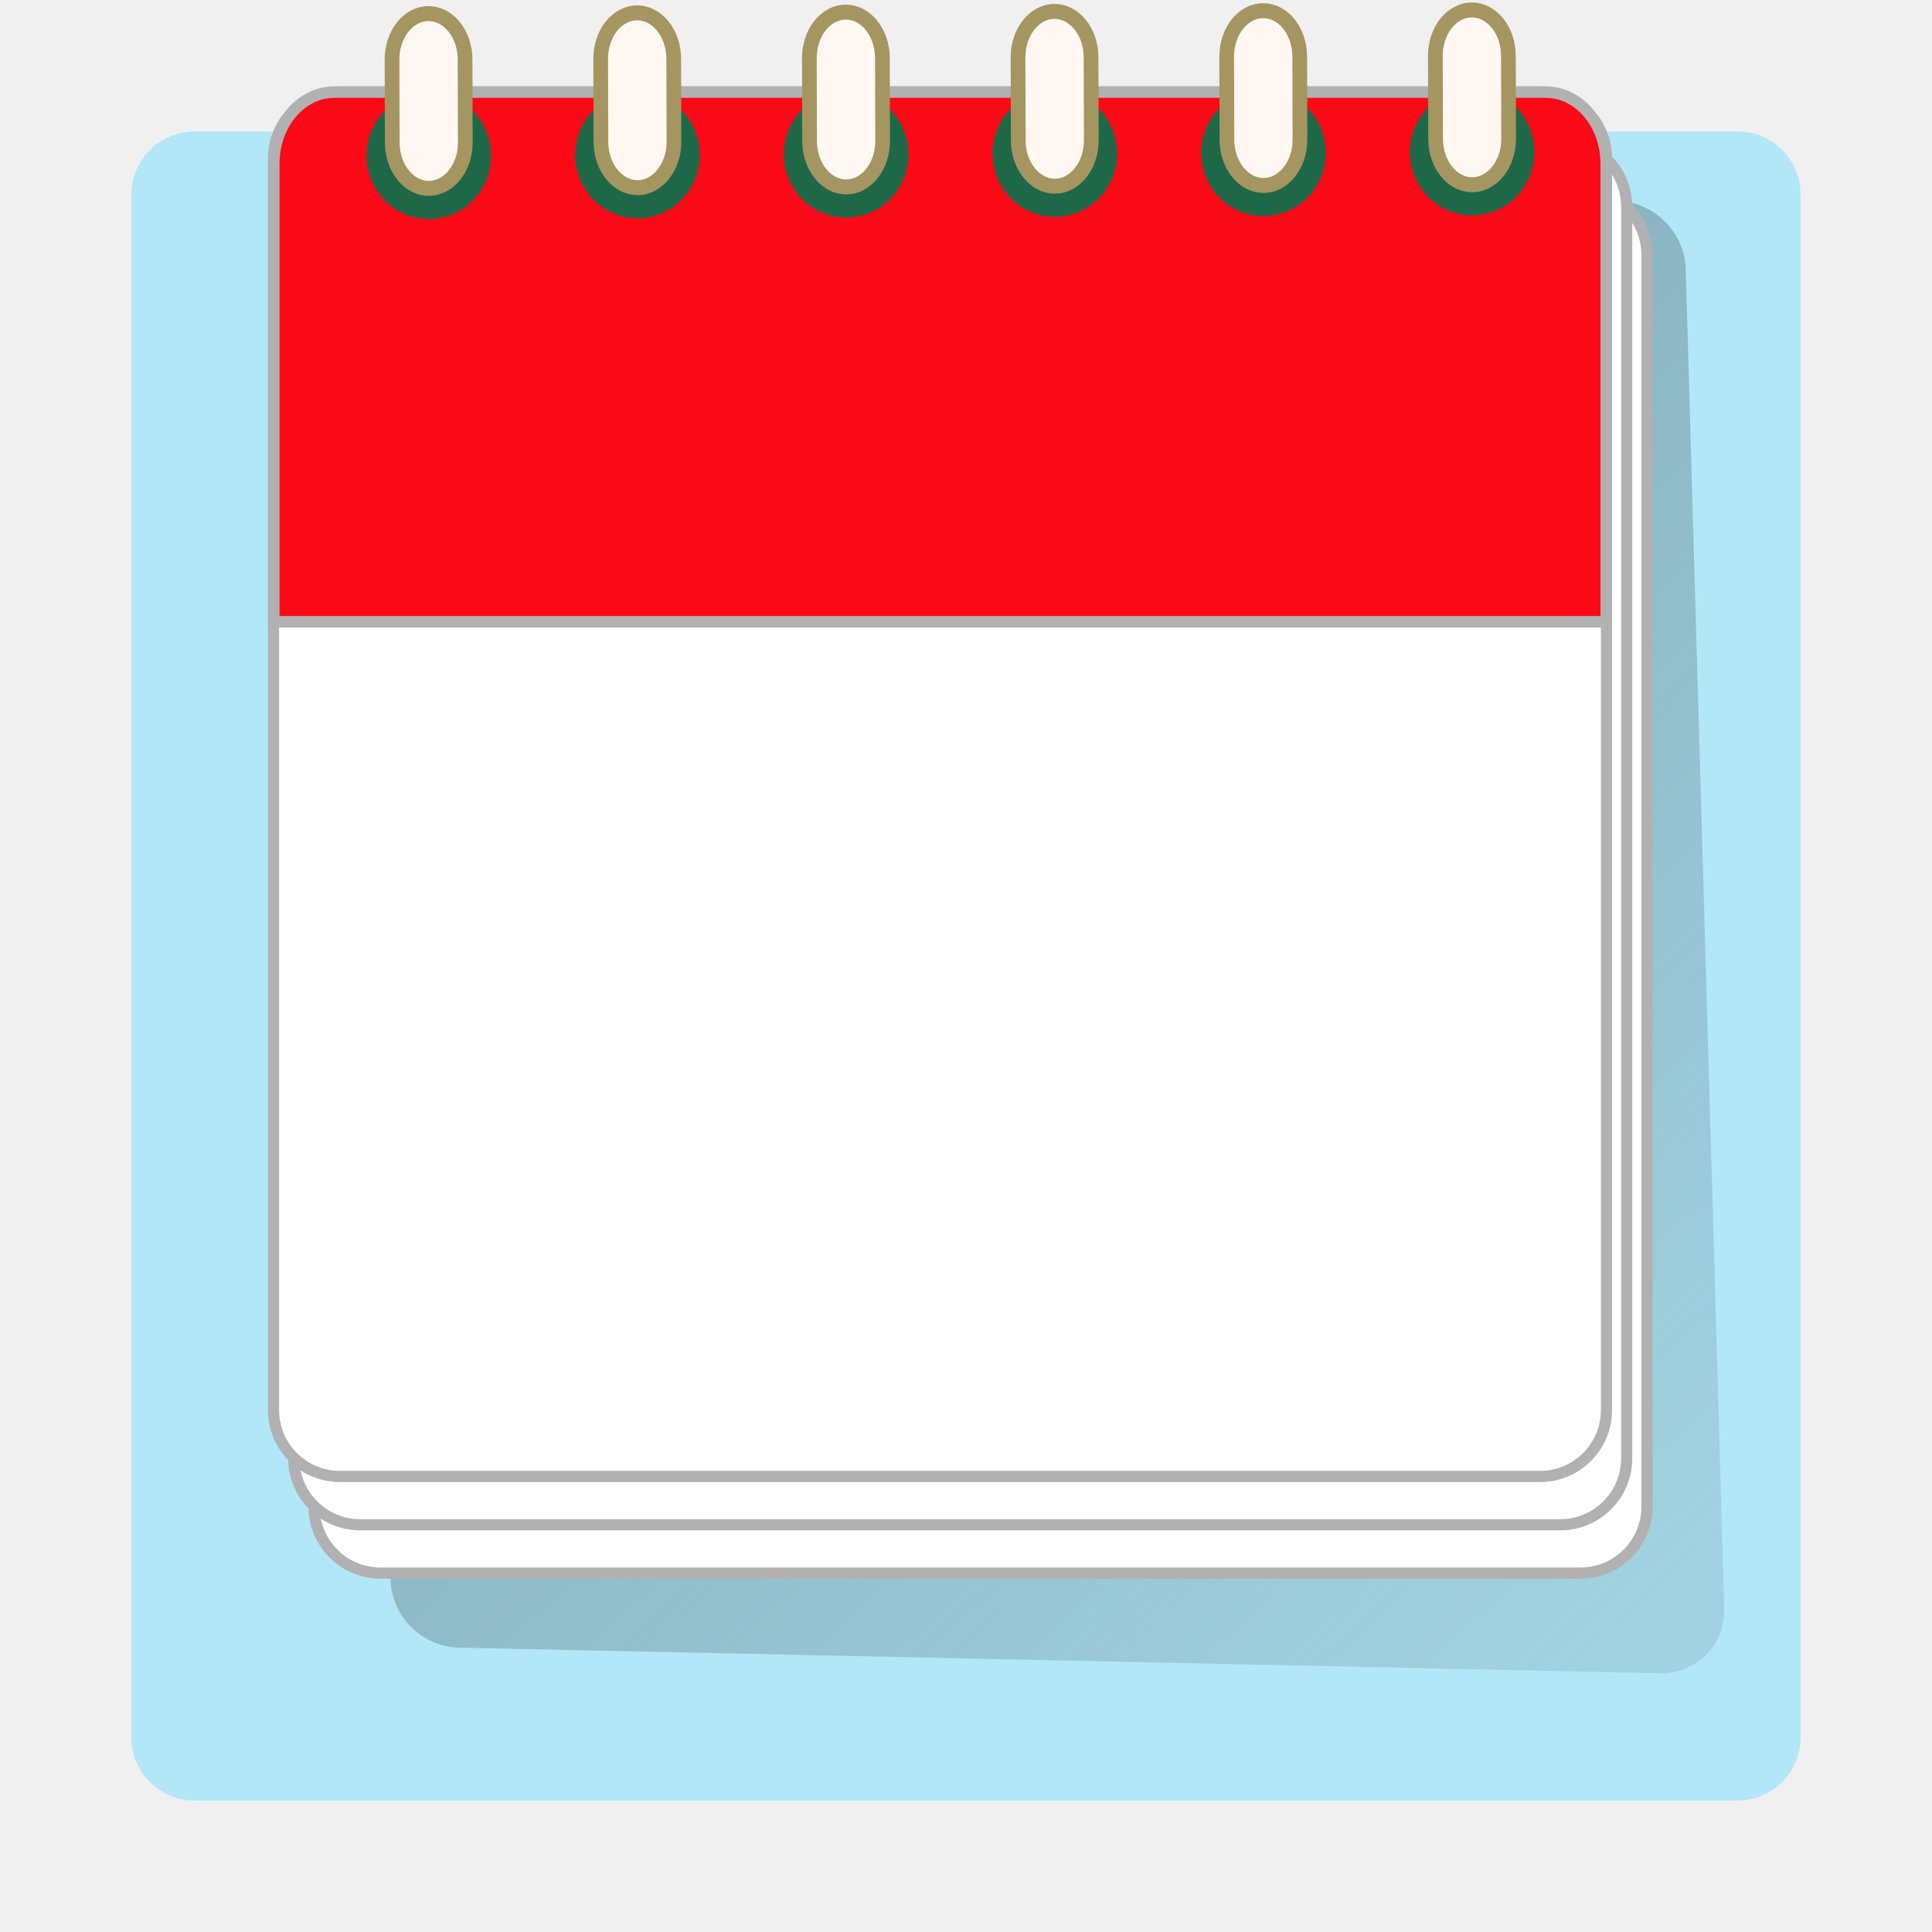
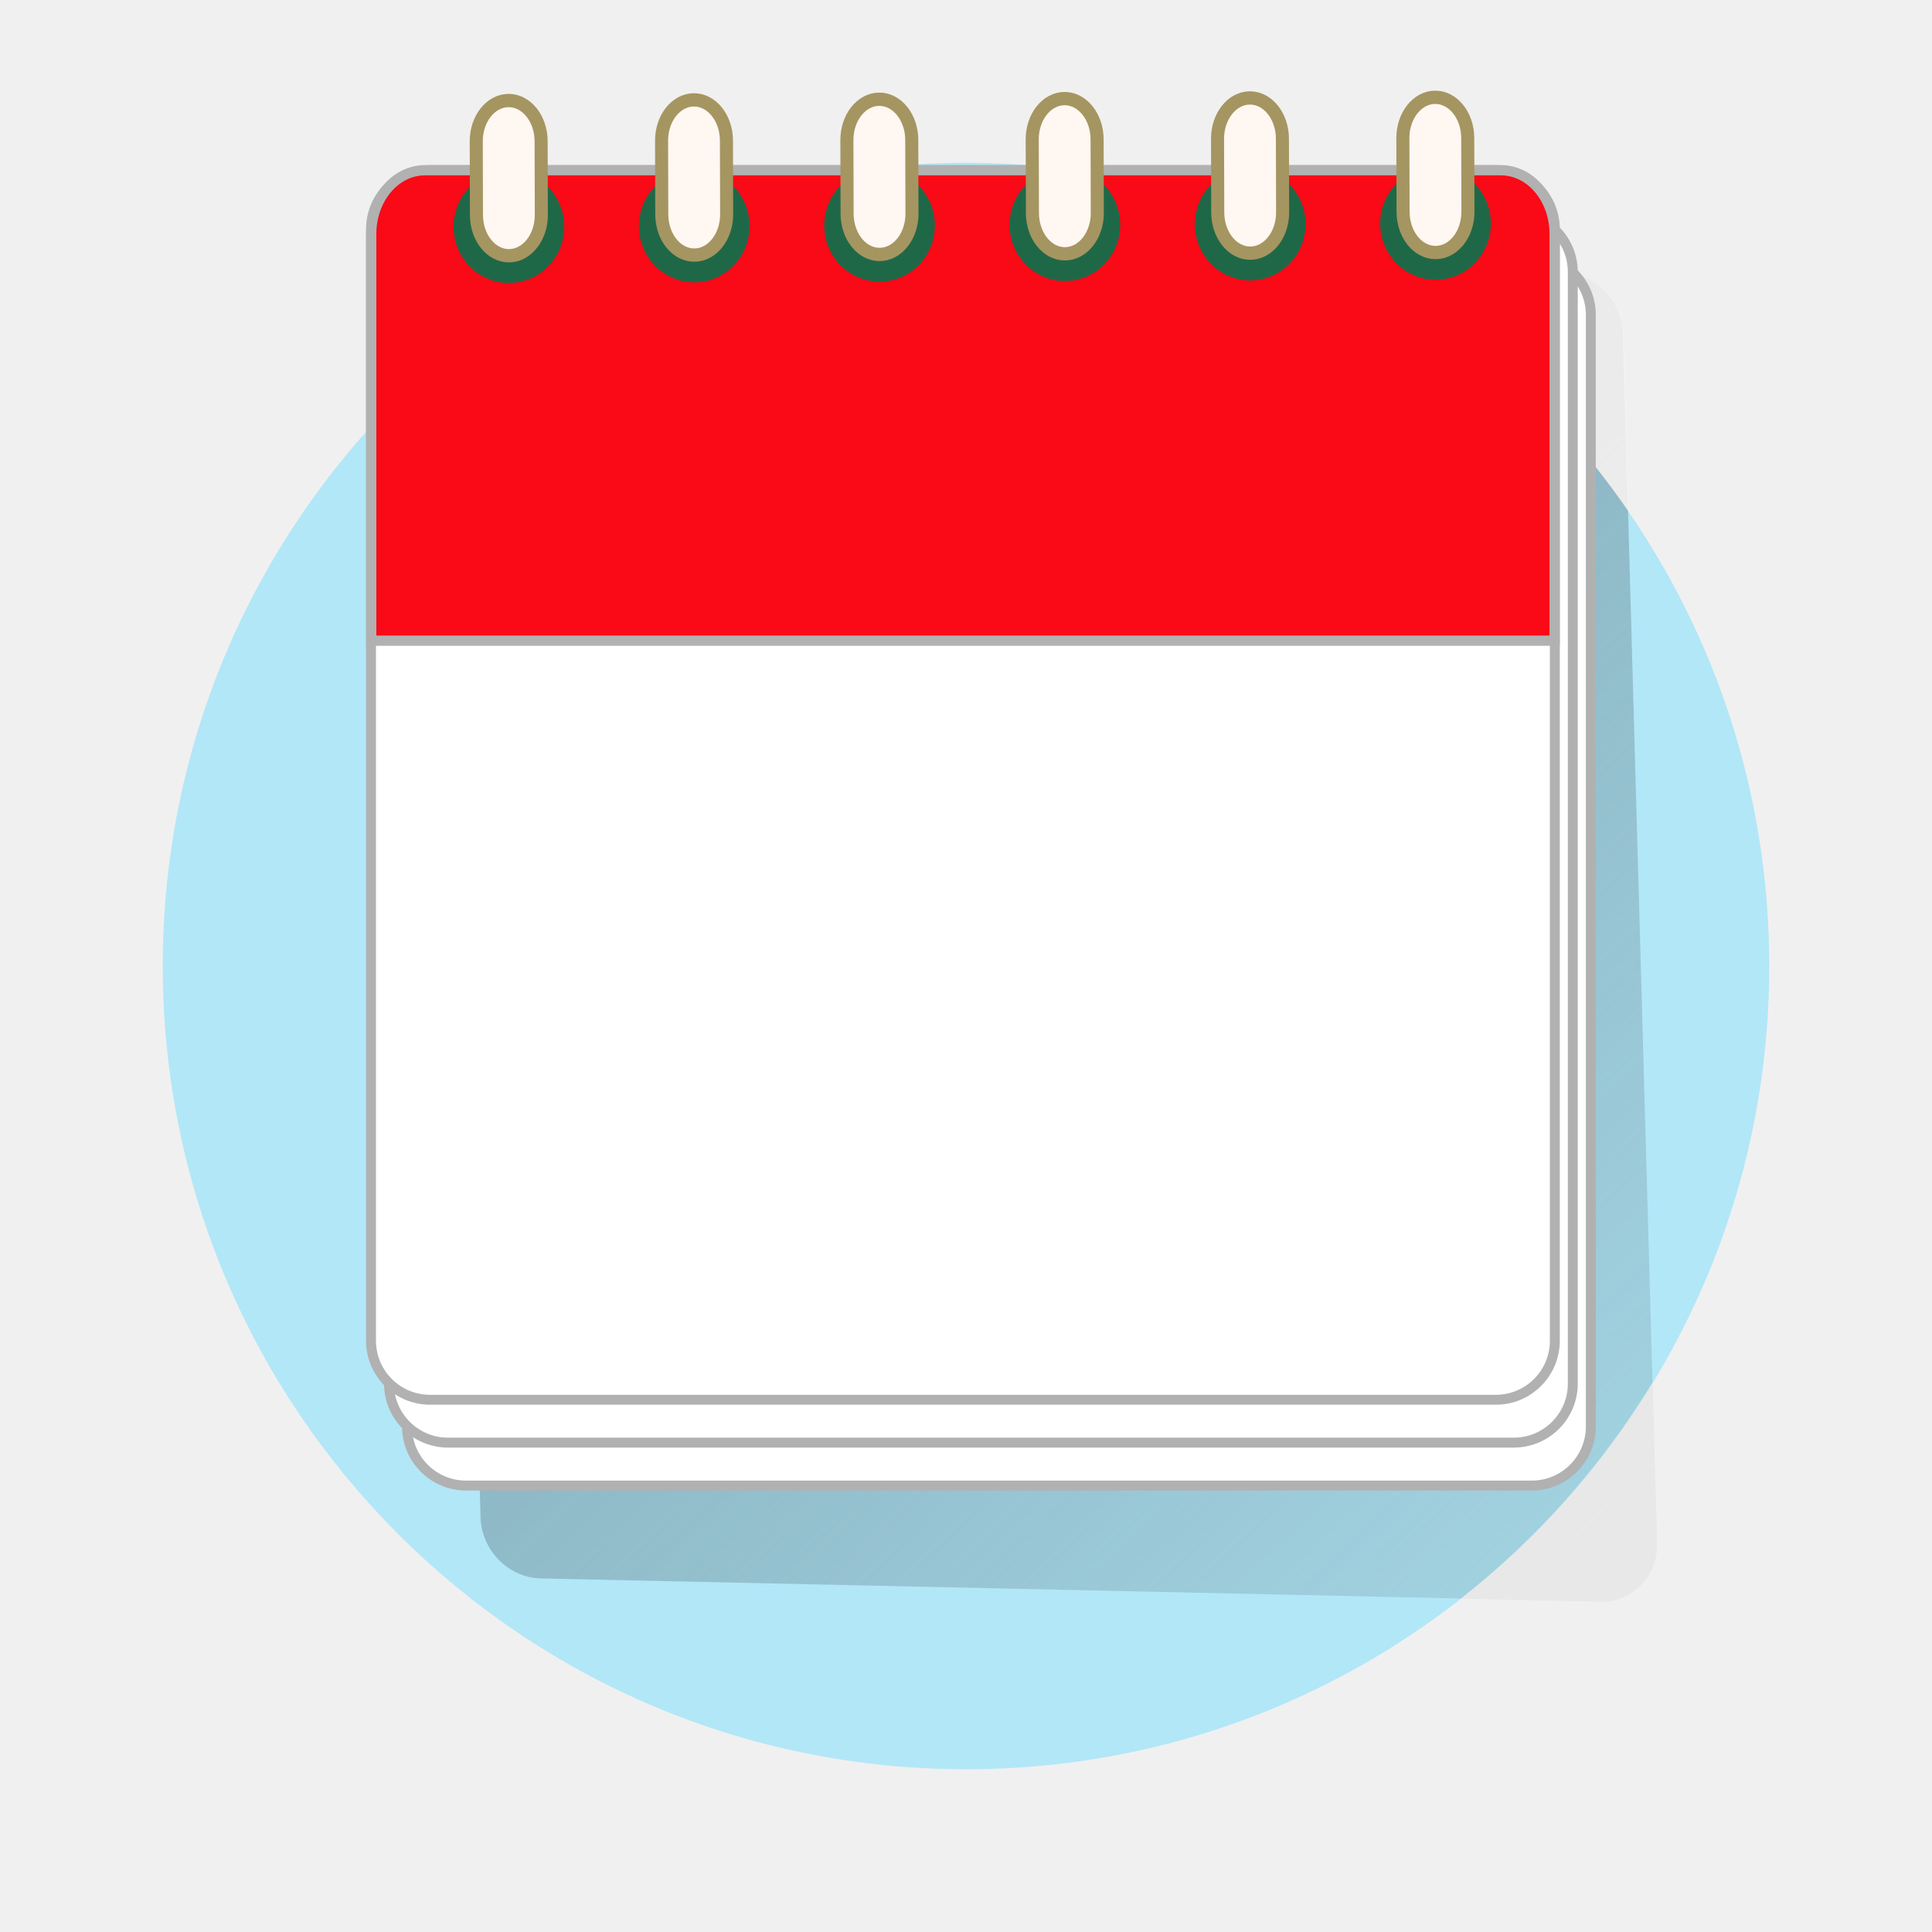
<svg xmlns="http://www.w3.org/2000/svg" xmlns:xlink="http://www.w3.org/1999/xlink" width="100" height="100" viewBox="0 0 26.458 26.458" version="1.1" id="svg2787" xml:space="preserve">
  <defs id="defs2784">
    <linearGradient id="linearGradient19725">
      <stop style="stop-color:#b1b1b1;stop-opacity:1;" offset="0" id="stop19721" />
      <stop style="stop-color:#b1b1b1;stop-opacity:0.294;" offset="1" id="stop19723" />
    </linearGradient>
    <radialGradient xlink:href="#linearGradient51705" id="radialGradient51707" cx="80.927" cy="23.284" fx="80.927" fy="23.284" r="2.399" gradientTransform="matrix(0.09121776,-0.8893756,1.027797,0.1054147,-76.82448,100.6239)" gradientUnits="userSpaceOnUse" />
    <linearGradient id="linearGradient51705">
      <stop style="stop-color:#e4e2ed;stop-opacity:1;" offset="0" id="stop51701" />
      <stop style="stop-color:#242034;stop-opacity:1;" offset="1" id="stop51703" />
    </linearGradient>
    <radialGradient xlink:href="#linearGradient52127" id="radialGradient52129" cx="77.356" cy="-0.548" fx="77.356" fy="-0.548" r="8.034" gradientTransform="matrix(1.558933,0.9992701,-0.898013,1.400965,-78.08976,-66.44642)" gradientUnits="userSpaceOnUse" />
    <linearGradient id="linearGradient52127">
      <stop style="stop-color:#fffae2;stop-opacity:1;" offset="0" id="stop52123" />
      <stop style="stop-color:#fff7ce;stop-opacity:1;" offset="0.115" id="stop52131" />
      <stop style="stop-color:#ffde4f;stop-opacity:1;" offset="0.408" id="stop52133" />
      <stop style="stop-color:#ffc221;stop-opacity:1;" offset="0.76" id="stop52135" />
      <stop style="stop-color:#ffa605;stop-opacity:1;" offset="1" id="stop52125" />
    </linearGradient>
    <mask maskUnits="userSpaceOnUse" id="mask46833">
      <circle style="fill:#ffffff;fill-rule:evenodd;stroke-width:0.265" id="circle46835" cx="-9.15" cy="-12.401" r="7.95" />
    </mask>
-     <linearGradient xlink:href="#linearGradient19725" id="linearGradient19727" x1="6.089" y1="4.229" x2="22.309" y2="21.889" gradientUnits="userSpaceOnUse" gradientTransform="matrix(0.9894653,0,0,0.9808783,0.04948894,0.04492775)" />
+     <linearGradient xlink:href="#linearGradient19725" id="linearGradient19727" x1="6.089" y1="4.229" x2="22.309" y2="21.889" gradientUnits="userSpaceOnUse" gradientTransform="matrix(1.031602,0,0,1.04675,-0.1274602,-0.8878039)" />
  </defs>
  <g id="layer1">
-     <rect style="fill:#b2e7f8;fill-opacity:1;fill-rule:evenodd;stroke-width:0.229" id="rect26083" width="22.858" height="22.858" x="1.8" y="1.8" rx="0.864" ry="0.864" />
-     <rect style="mix-blend-mode:multiply;fill:url(#linearGradient19727);fill-opacity:1;stroke:#b1b1b1;stroke-width:0;stroke-linecap:square;stroke-miterlimit:8;stroke-dasharray:none;stroke-opacity:1;paint-order:fill markers stroke;stop-color:#000000" id="rect10449-0" width="18.268" height="20.169" x="4.731" y="2.284" rx="0.91" ry="0.909" transform="matrix(0.9997733,0.02129366,0.02871342,0.9995877,0,0)" />
+     <g id="g46674" transform="matrix(0.8461107,0,0,0.8461107,2.035827,2.035827)">
+       <circle style="fill:#b2e7f8;fill-opacity:1;fill-rule:evenodd;stroke-width:0.265" id="path29876" cx="13.229" cy="13.229" r="13.001" />
+       <rect style="mix-blend-mode:multiply;fill:url(#linearGradient19727);fill-opacity:1;stroke:#b1b1b1;stroke-width:0;stroke-linecap:square;stroke-miterlimit:8;stroke-dasharray:none;stroke-opacity:1;paint-order:fill markers stroke;stop-color:#000000" id="rect10449-0" width="19.046" height="21.524" x="4.754" y="1.502" rx="0.948" ry="0.97" transform="matrix(0.9997624,0.02179591,0.02805199,0.9996065,0,0)" />
+       <path style="fill:#ffffff;fill-opacity:0.388;fill-rule:evenodd;stroke-width:0.265" d="M 24.34,19.966 A 13.001,13.001 0 0 1 21.238,23.465 l 2.254,0.049 c 0.525,0.011 0.936,-0.412 0.921,-0.949 z" id="path34436" />
+       <path style="fill:#ffffff;fill-opacity:0.69;fill-rule:evenodd;stroke-width:0.265" d="m 19.663,1.929 a 13.001,13.001 0 0 1 4.288,3.94 l -0.081,-2.879 c -0.015,-0.537 -0.45,-0.979 -0.975,-0.991 z" id="path34432" />
+     </g>
    <g id="g62734" transform="matrix(1,0,0,1.032348,-53.17583,-135.4406)" style="stroke-width:0.984">
      <g id="g57676" transform="translate(-34.65,-10.18286)" style="stroke-width:0.984">
        <g id="g90331" style="stroke-width:0.984">
          <path id="path4915" style="fill:#a6dcdc;fill-opacity:1;fill-rule:evenodd;stroke-width:0.279" d="m 24.994,11.316 c 0,5.273 -2.5,8.238 -12.413,7.957 C 2.669,18.992 0.262,16.588 0.262,11.316 c 0,-5.273 2.162,-8.612 12.459,-8.612 10.298,0 12.272,3.339 12.272,8.612 z" />
          <path style="fill:#a6dcdc;fill-opacity:1;stroke:#000000;stroke-width:0;stroke-linecap:round;stroke-linejoin:miter;stroke-dasharray:none;stroke-opacity:1" d="M 3.733,14.868 0.339,20.984 6.804,18.546 Z" id="path56756" />
        </g>
      </g>
      <g id="g56946" transform="translate(-34.61654,-10.18286)" style="mix-blend-mode:multiply;stroke-width:0.984">
        <g id="g90327" style="stroke-width:0.984">
          <path id="path4915-7" style="mix-blend-mode:multiply;fill:#a9eaad;fill-opacity:1;fill-rule:evenodd;stroke-width:0.279" d="m 9.309,21.54 c 0,5.101 2.345,7.953 11.27,8.112 8.925,0.159 11.138,-3.011 11.138,-8.112 0,-5.101 -2.631,-7.832 -11.469,-7.649 -8.837,0.183 -10.939,2.548 -10.939,7.649 z" />
          <path style="fill:#a9eaad;fill-opacity:1;stroke:#000000;stroke-width:0;stroke-linecap:round;stroke-linejoin:miter;stroke-dasharray:none;stroke-opacity:1" d="m 28.123,26.078 3.032,5.544 -6.334,-2.336 z" id="path56756-6" />
        </g>
      </g>
    </g>
    <g id="g29719" transform="translate(-176.3198,90.73997)">
      <rect style="fill:url(#radialGradient51707);fill-opacity:1;fill-rule:evenodd;stroke-width:0.32" id="rect51147" width="4.29" height="3.73" x="-48.573" y="28.29" rx="2.086" ry="2.086" transform="scale(-1,1)" />
      <path id="path49262" style="fill:url(#radialGradient52129);fill-opacity:1;fill-rule:evenodd;stroke-width:0.304" d="m 46.599,4.747 a 9,8.324 0 0 0 -9,8.324 9,8.324 0 0 0 2.577,5.822 h -0.008 c 2.172,2.07 2.346,3.644 2.556,4.453 0.174,0.668 0.453,1.278 1.351,1.252 0.504,-0.015 1.589,-0.017 2.253,-0.016 v 0.001 c 0,0 0.13,-8.54e-4 0.279,-0.001 0.149,2.43e-4 0.279,0.001 0.279,0.001 v -0.001 c 0.664,-3.66e-4 1.748,0.002 2.253,0.016 0.897,0.027 1.176,-0.583 1.35,-1.252 0.21,-0.809 0.384,-2.382 2.556,-4.453 h -0.02 A 9,8.324 0 0 0 55.599,13.071 9,8.324 0 0 0 46.599,4.747 Z" />
      <g id="g51137" transform="matrix(0.8940411,0,0,0.8940411,-24.89019,10.42926)">
        <path style="fill:none;stroke:#afafaf;stroke-width:2.137;stroke-linecap:round;stroke-linejoin:miter;stroke-dasharray:none;stroke-opacity:1" d="m 76.397,16.801 h 6.854" id="path49649" />
        <path style="fill:none;stroke:#eeeeee;stroke-width:1;stroke-linecap:round;stroke-linejoin:miter;stroke-dasharray:none;stroke-opacity:1" d="m 76.322,16.405 h 7.003" id="path49649-1" />
      </g>
      <g id="g51141" transform="matrix(0.8940411,0,0,0.8940411,-25.00737,10.40691)">
        <path style="fill:none;stroke:#afafaf;stroke-width:2.137;stroke-linecap:round;stroke-linejoin:miter;stroke-dasharray:none;stroke-opacity:1" d="m 76.528,18.951 h 6.854" id="path49649-2" />
        <path style="fill:none;stroke:#eeeeee;stroke-width:1;stroke-linecap:round;stroke-linejoin:miter;stroke-dasharray:none;stroke-opacity:1" d="M 76.454,18.556 H 83.457" id="path49649-1-5" />
      </g>
      <g id="g51145" transform="matrix(-0.8940411,0,0,0.8940411,117.959,10.42926)">
        <path style="fill:none;stroke:#afafaf;stroke-width:2.103;stroke-linecap:round;stroke-linejoin:miter;stroke-dasharray:none;stroke-opacity:1" d="m 76.896,21.051 h 6.118" id="path49649-2-4" />
        <path style="fill:none;stroke:#eeeeee;stroke-width:1;stroke-linecap:round;stroke-linejoin:miter;stroke-dasharray:none;stroke-opacity:1" d="m 76.829,20.648 h 6.252" id="path49649-1-5-0" />
      </g>
      <ellipse style="fill:#ffffff;fill-rule:evenodd;stroke-width:0.268" id="path90349" cx="43.844" cy="0.362" rx="2.084" ry="2.676" transform="matrix(0.9770919,0.2128176,-0.4314357,0.9021437,0,0)" />
    </g>
-     <rect style="fill:#ffffff;fill-opacity:1;stroke:#b1b1b1;stroke-width:0.153;stroke-linecap:square;stroke-miterlimit:8;stroke-dasharray:none;stroke-opacity:1;paint-order:fill markers stroke;stop-color:#000000" id="rect10449" width="18.254" height="18.961" x="4.301" y="2.582" rx="0.91" ry="0.91" />
-     <rect style="fill:#ffffff;fill-opacity:1;stroke:#b1b1b1;stroke-width:0.153;stroke-linecap:square;stroke-miterlimit:8;stroke-dasharray:none;stroke-opacity:1;paint-order:fill markers stroke;stop-color:#000000" id="rect10449-7" width="18.254" height="18.961" x="4.023" y="-20.881" rx="0.91" ry="0.91" transform="scale(1,-1)" />
-     <rect style="fill:#ffffff;fill-opacity:1;stroke:#b1b1b1;stroke-width:0.153;stroke-linecap:square;stroke-miterlimit:8;stroke-dasharray:none;stroke-opacity:1;paint-order:fill markers stroke;stop-color:#000000" id="rect10449-7-0" width="18.254" height="18.961" x="3.746" y="-20.22" rx="0.91" ry="0.91" transform="scale(1,-1)" />
-     <path id="rect10449-7-0-1" style="fill:#fa0917;fill-opacity:1;stroke:#b1b1b1;stroke-width:0.158;stroke-linecap:square;stroke-miterlimit:8;stroke-dasharray:none;stroke-opacity:1;paint-order:fill markers stroke;stop-color:#000000" d="m 4.579,1.261 c -0.46,0 -0.83,0.439 -0.83,0.985 V 8.515 H 21.997 V 2.246 c 0,-0.546 -0.37,-0.985 -0.83,-0.985 z" />
-     <g id="g10343" transform="matrix(0.9126776,0,0,1.008518,1.221828,-2.851498)">
-       <g id="g45070" transform="matrix(0.00175636,0.5593553,-0.6079074,0.00190881,30.3903,1.470333)" style="stroke-width:1.37">
-         <circle style="fill:#1f6847;fill-opacity:1;fill-rule:evenodd;stroke-width:0.45" id="path39952" cx="6.064" cy="15.875" r="1.538" />
-         <rect style="fill:#fff7f1;fill-opacity:1;fill-rule:evenodd;stroke:#a59561;stroke-width:0.363;stroke-dasharray:none;stroke-opacity:1" id="rect36147" width="4.243" height="1.803" x="2.614" y="14.973" rx="1.115" ry="0.929" />
-       </g>
-       <g id="g45070-3" transform="matrix(0.00175636,0.5593553,-0.6079074,0.00190881,27.25927,1.480164)" style="stroke-width:1.37">
-         <circle style="fill:#1f6847;fill-opacity:1;fill-rule:evenodd;stroke-width:0.45" id="path39952-3" cx="6.064" cy="15.875" r="1.538" />
-         <rect style="fill:#fff7f1;fill-opacity:1;fill-rule:evenodd;stroke:#a59561;stroke-width:0.363;stroke-dasharray:none;stroke-opacity:1" id="rect36147-1" width="4.243" height="1.803" x="2.614" y="14.973" rx="1.115" ry="0.929" />
-       </g>
-       <g id="g45070-4" transform="matrix(0.00175636,0.5593553,-0.6079074,0.00190881,24.12825,1.489996)" style="stroke-width:1.37">
-         <circle style="fill:#1f6847;fill-opacity:1;fill-rule:evenodd;stroke-width:0.45" id="path39952-6" cx="6.064" cy="15.875" r="1.538" />
-         <rect style="fill:#fff7f1;fill-opacity:1;fill-rule:evenodd;stroke:#a59561;stroke-width:0.363;stroke-dasharray:none;stroke-opacity:1" id="rect36147-18" width="4.243" height="1.803" x="2.614" y="14.973" rx="1.115" ry="0.929" />
-       </g>
-       <g id="g45070-0" transform="matrix(0.00175636,0.5593553,-0.6079074,0.00190881,20.99722,1.499827)" style="stroke-width:1.37">
-         <circle style="fill:#1f6847;fill-opacity:1;fill-rule:evenodd;stroke-width:0.45" id="path39952-32" cx="6.064" cy="15.875" r="1.538" />
-         <rect style="fill:#fff7f1;fill-opacity:1;fill-rule:evenodd;stroke:#a59561;stroke-width:0.363;stroke-dasharray:none;stroke-opacity:1" id="rect36147-6" width="4.243" height="1.803" x="2.614" y="14.973" rx="1.115" ry="0.929" />
-       </g>
-       <g id="g45070-8" transform="matrix(0.00175636,0.5593553,-0.6079074,0.00190881,17.8662,1.509659)" style="stroke-width:1.37">
-         <circle style="fill:#1f6847;fill-opacity:1;fill-rule:evenodd;stroke-width:0.45" id="path39952-65" cx="6.064" cy="15.875" r="1.538" />
-         <rect style="fill:#fff7f1;fill-opacity:1;fill-rule:evenodd;stroke:#a59561;stroke-width:0.363;stroke-dasharray:none;stroke-opacity:1" id="rect36147-8" width="4.243" height="1.803" x="2.614" y="14.973" rx="1.115" ry="0.929" />
-       </g>
-       <g id="g45070-2" transform="matrix(0.00175636,0.5593553,-0.6079074,0.00190881,14.73517,1.519489)" style="stroke-width:1.37">
-         <circle style="fill:#1f6847;fill-opacity:1;fill-rule:evenodd;stroke-width:0.45" id="path39952-8" cx="6.064" cy="15.875" r="1.538" />
-         <rect style="fill:#fff7f1;fill-opacity:1;fill-rule:evenodd;stroke:#a59561;stroke-width:0.363;stroke-dasharray:none;stroke-opacity:1" id="rect36147-9" width="4.243" height="1.803" x="2.614" y="14.973" rx="1.115" ry="0.929" />
+     <g id="g46699" transform="matrix(0.8881253,0,0,0.8881253,1.754085,1.21124)">
+       <rect style="fill:#ffffff;fill-opacity:1;stroke:#b1b1b1;stroke-width:0.153;stroke-linecap:square;stroke-miterlimit:8;stroke-dasharray:none;stroke-opacity:1;paint-order:fill markers stroke;stop-color:#000000" id="rect10449" width="18.254" height="18.961" x="4.301" y="2.582" rx="0.91" ry="0.91" />
+       <rect style="fill:#ffffff;fill-opacity:1;stroke:#b1b1b1;stroke-width:0.153;stroke-linecap:square;stroke-miterlimit:8;stroke-dasharray:none;stroke-opacity:1;paint-order:fill markers stroke;stop-color:#000000" id="rect10449-7" width="18.254" height="18.961" x="4.023" y="-20.881" rx="0.91" ry="0.91" transform="scale(1,-1)" />
+       <rect style="fill:#ffffff;fill-opacity:1;stroke:#b1b1b1;stroke-width:0.153;stroke-linecap:square;stroke-miterlimit:8;stroke-dasharray:none;stroke-opacity:1;paint-order:fill markers stroke;stop-color:#000000" id="rect10449-7-0" width="18.254" height="18.961" x="3.746" y="-20.22" rx="0.91" ry="0.91" transform="scale(1,-1)" />
+       <path id="rect10449-7-0-1" style="fill:#fa0917;fill-opacity:1;stroke:#b1b1b1;stroke-width:0.158;stroke-linecap:square;stroke-miterlimit:8;stroke-dasharray:none;stroke-opacity:1;paint-order:fill markers stroke;stop-color:#000000" d="m 4.579,1.261 c -0.46,0 -0.83,0.439 -0.83,0.985 V 8.515 H 21.997 V 2.246 c 0,-0.546 -0.37,-0.985 -0.83,-0.985 z" />
+       <g id="g10343" transform="matrix(0.9126776,0,0,1.008518,1.221828,-2.851498)">
+         <g id="g45070" transform="matrix(0.00175636,0.5593553,-0.6079074,0.00190881,30.3903,1.470333)" style="stroke-width:1.37">
+           <circle style="fill:#1f6847;fill-opacity:1;fill-rule:evenodd;stroke-width:0.45" id="path39952" cx="6.064" cy="15.875" r="1.538" />
+           <rect style="fill:#fff7f1;fill-opacity:1;fill-rule:evenodd;stroke:#a59561;stroke-width:0.363;stroke-dasharray:none;stroke-opacity:1" id="rect36147" width="4.243" height="1.803" x="2.614" y="14.973" rx="1.115" ry="0.929" />
+         </g>
+         <g id="g45070-3" transform="matrix(0.00175636,0.5593553,-0.6079074,0.00190881,27.25927,1.480164)" style="stroke-width:1.37">
+           <circle style="fill:#1f6847;fill-opacity:1;fill-rule:evenodd;stroke-width:0.45" id="path39952-3" cx="6.064" cy="15.875" r="1.538" />
+           <rect style="fill:#fff7f1;fill-opacity:1;fill-rule:evenodd;stroke:#a59561;stroke-width:0.363;stroke-dasharray:none;stroke-opacity:1" id="rect36147-1" width="4.243" height="1.803" x="2.614" y="14.973" rx="1.115" ry="0.929" />
+         </g>
+         <g id="g45070-4" transform="matrix(0.00175636,0.5593553,-0.6079074,0.00190881,24.12825,1.489996)" style="stroke-width:1.37">
+           <circle style="fill:#1f6847;fill-opacity:1;fill-rule:evenodd;stroke-width:0.45" id="path39952-6" cx="6.064" cy="15.875" r="1.538" />
+           <rect style="fill:#fff7f1;fill-opacity:1;fill-rule:evenodd;stroke:#a59561;stroke-width:0.363;stroke-dasharray:none;stroke-opacity:1" id="rect36147-18" width="4.243" height="1.803" x="2.614" y="14.973" rx="1.115" ry="0.929" />
+         </g>
+         <g id="g45070-0" transform="matrix(0.00175636,0.5593553,-0.6079074,0.00190881,20.99722,1.499827)" style="stroke-width:1.37">
+           <circle style="fill:#1f6847;fill-opacity:1;fill-rule:evenodd;stroke-width:0.45" id="path39952-32" cx="6.064" cy="15.875" r="1.538" />
+           <rect style="fill:#fff7f1;fill-opacity:1;fill-rule:evenodd;stroke:#a59561;stroke-width:0.363;stroke-dasharray:none;stroke-opacity:1" id="rect36147-6" width="4.243" height="1.803" x="2.614" y="14.973" rx="1.115" ry="0.929" />
+         </g>
+         <g id="g45070-8" transform="matrix(0.00175636,0.5593553,-0.6079074,0.00190881,17.8662,1.509659)" style="stroke-width:1.37">
+           <circle style="fill:#1f6847;fill-opacity:1;fill-rule:evenodd;stroke-width:0.45" id="path39952-65" cx="6.064" cy="15.875" r="1.538" />
+           <rect style="fill:#fff7f1;fill-opacity:1;fill-rule:evenodd;stroke:#a59561;stroke-width:0.363;stroke-dasharray:none;stroke-opacity:1" id="rect36147-8" width="4.243" height="1.803" x="2.614" y="14.973" rx="1.115" ry="0.929" />
+         </g>
+         <g id="g45070-2" transform="matrix(0.00175636,0.5593553,-0.6079074,0.00190881,14.73517,1.519489)" style="stroke-width:1.37">
+           <circle style="fill:#1f6847;fill-opacity:1;fill-rule:evenodd;stroke-width:0.45" id="path39952-8" cx="6.064" cy="15.875" r="1.538" />
+           <rect style="fill:#fff7f1;fill-opacity:1;fill-rule:evenodd;stroke:#a59561;stroke-width:0.363;stroke-dasharray:none;stroke-opacity:1" id="rect36147-9" width="4.243" height="1.803" x="2.614" y="14.973" rx="1.115" ry="0.929" />
+         </g>
      </g>
    </g>
  </g>
</svg>
